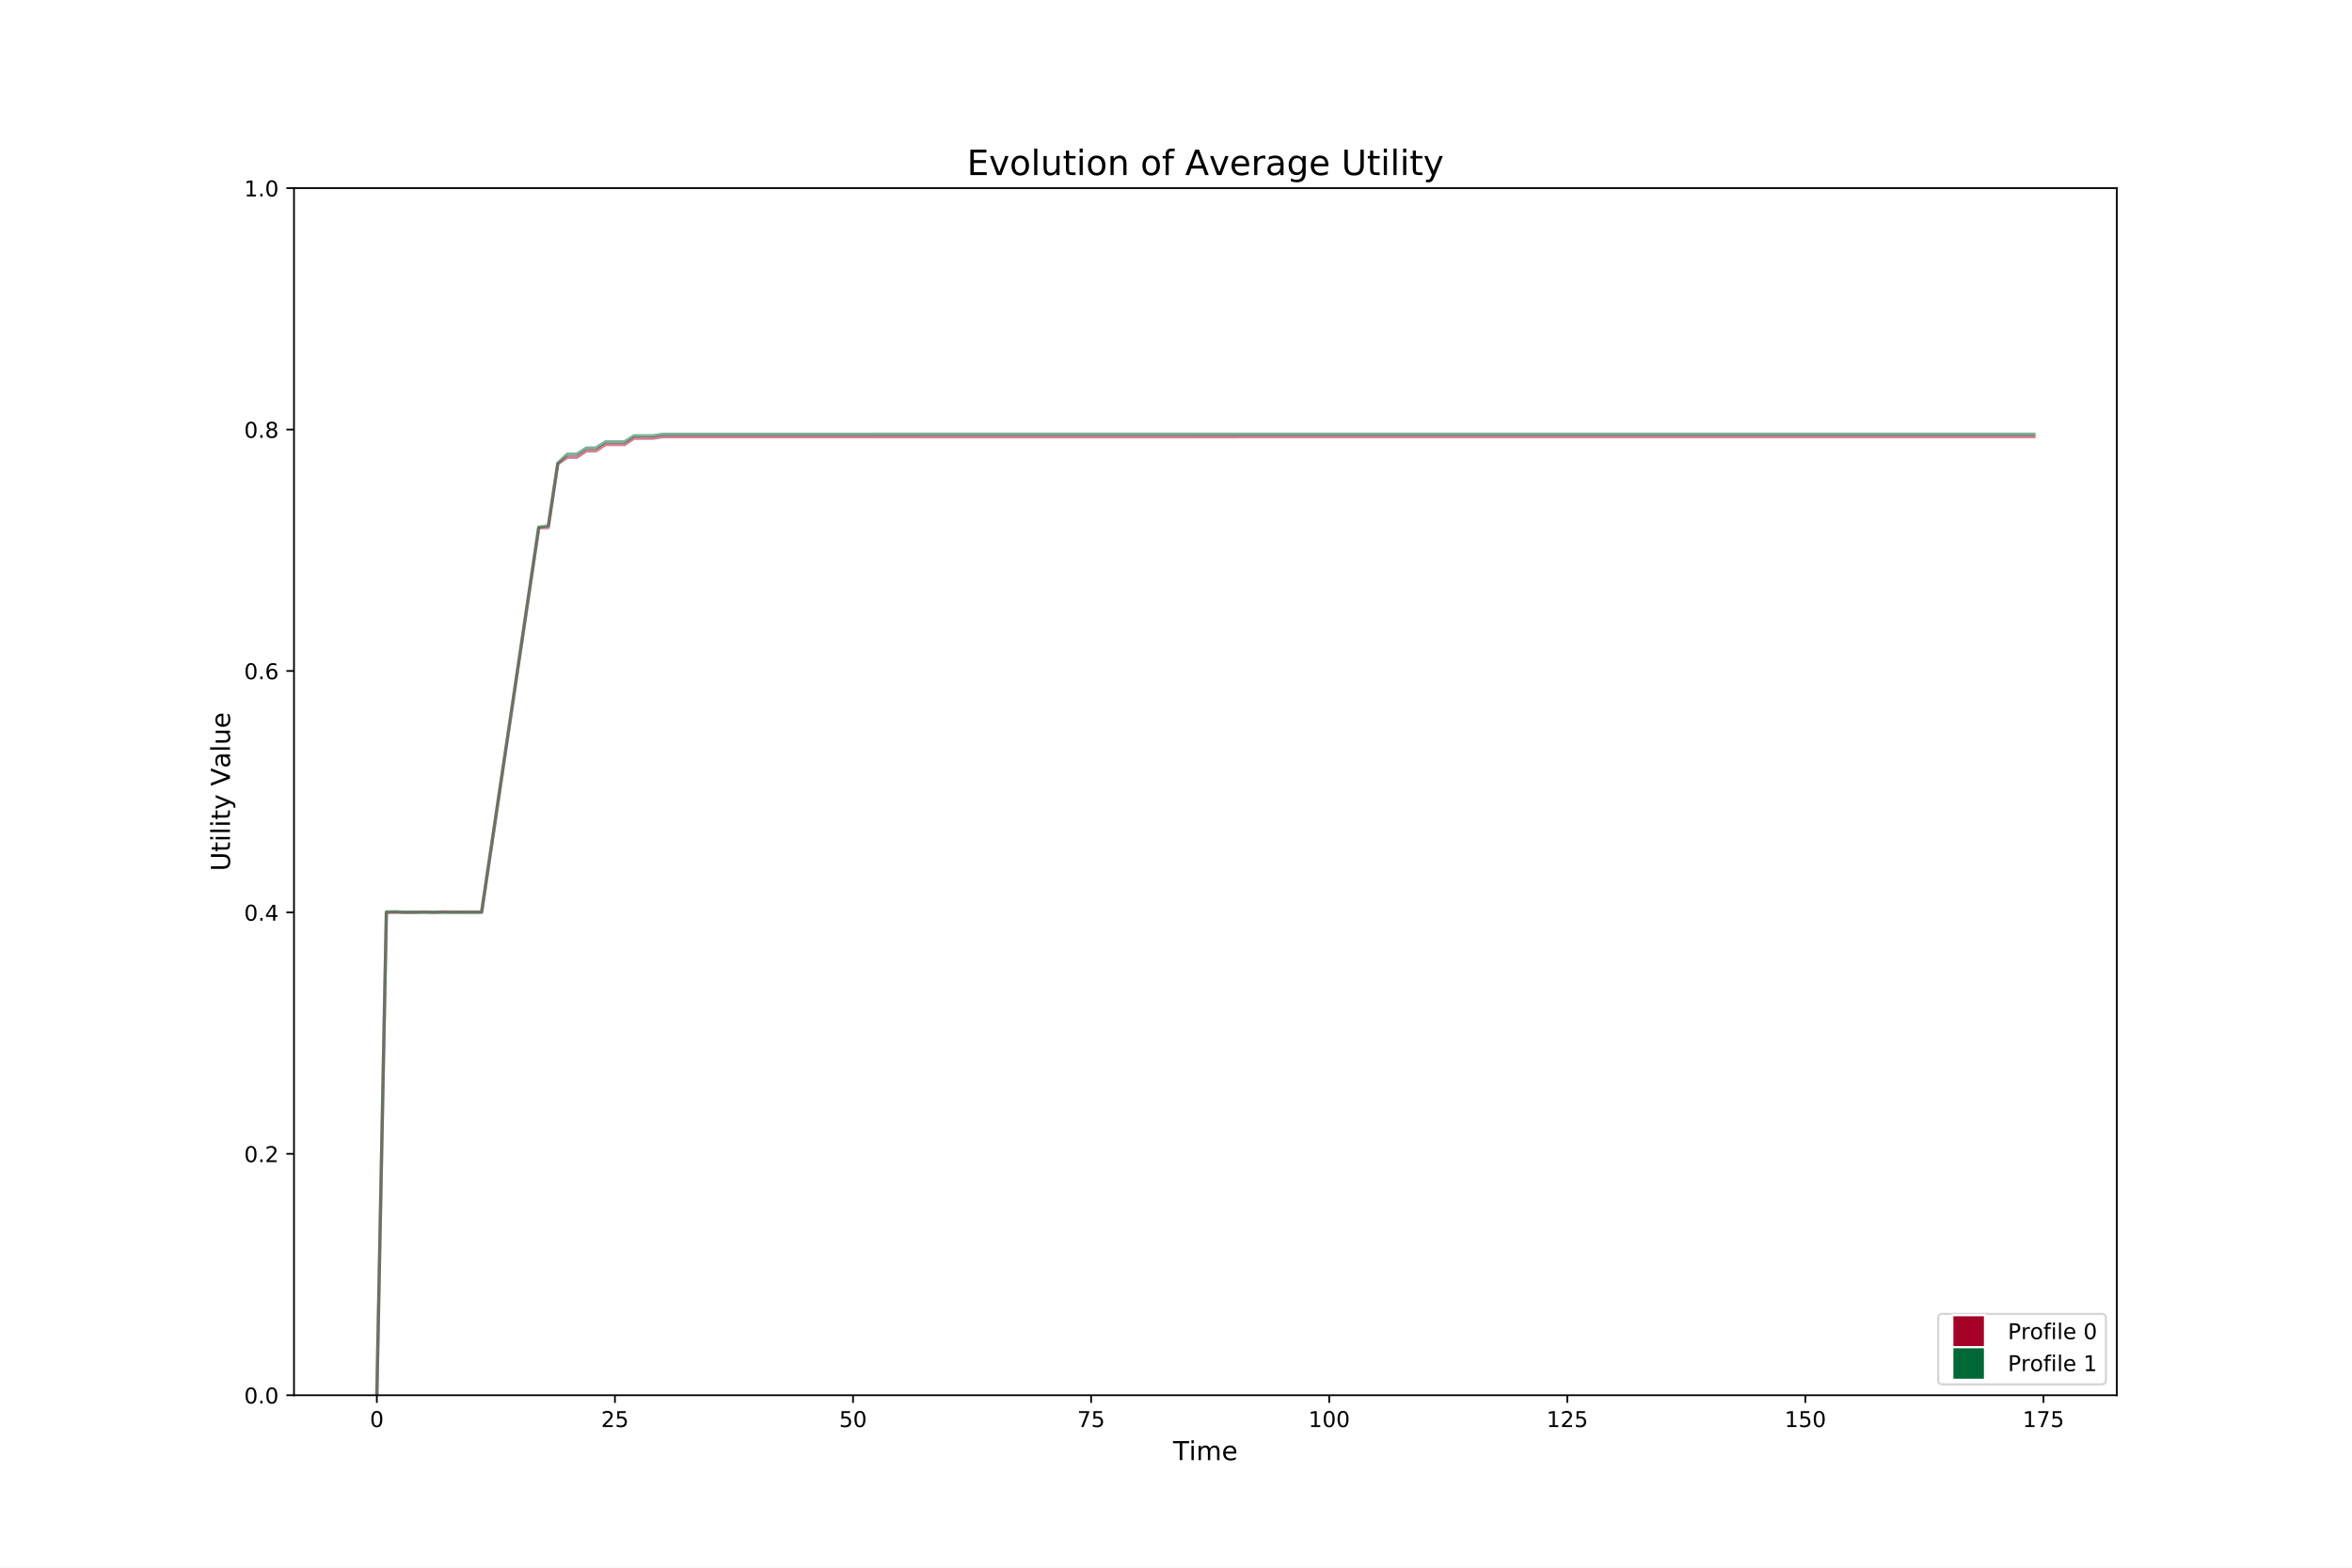
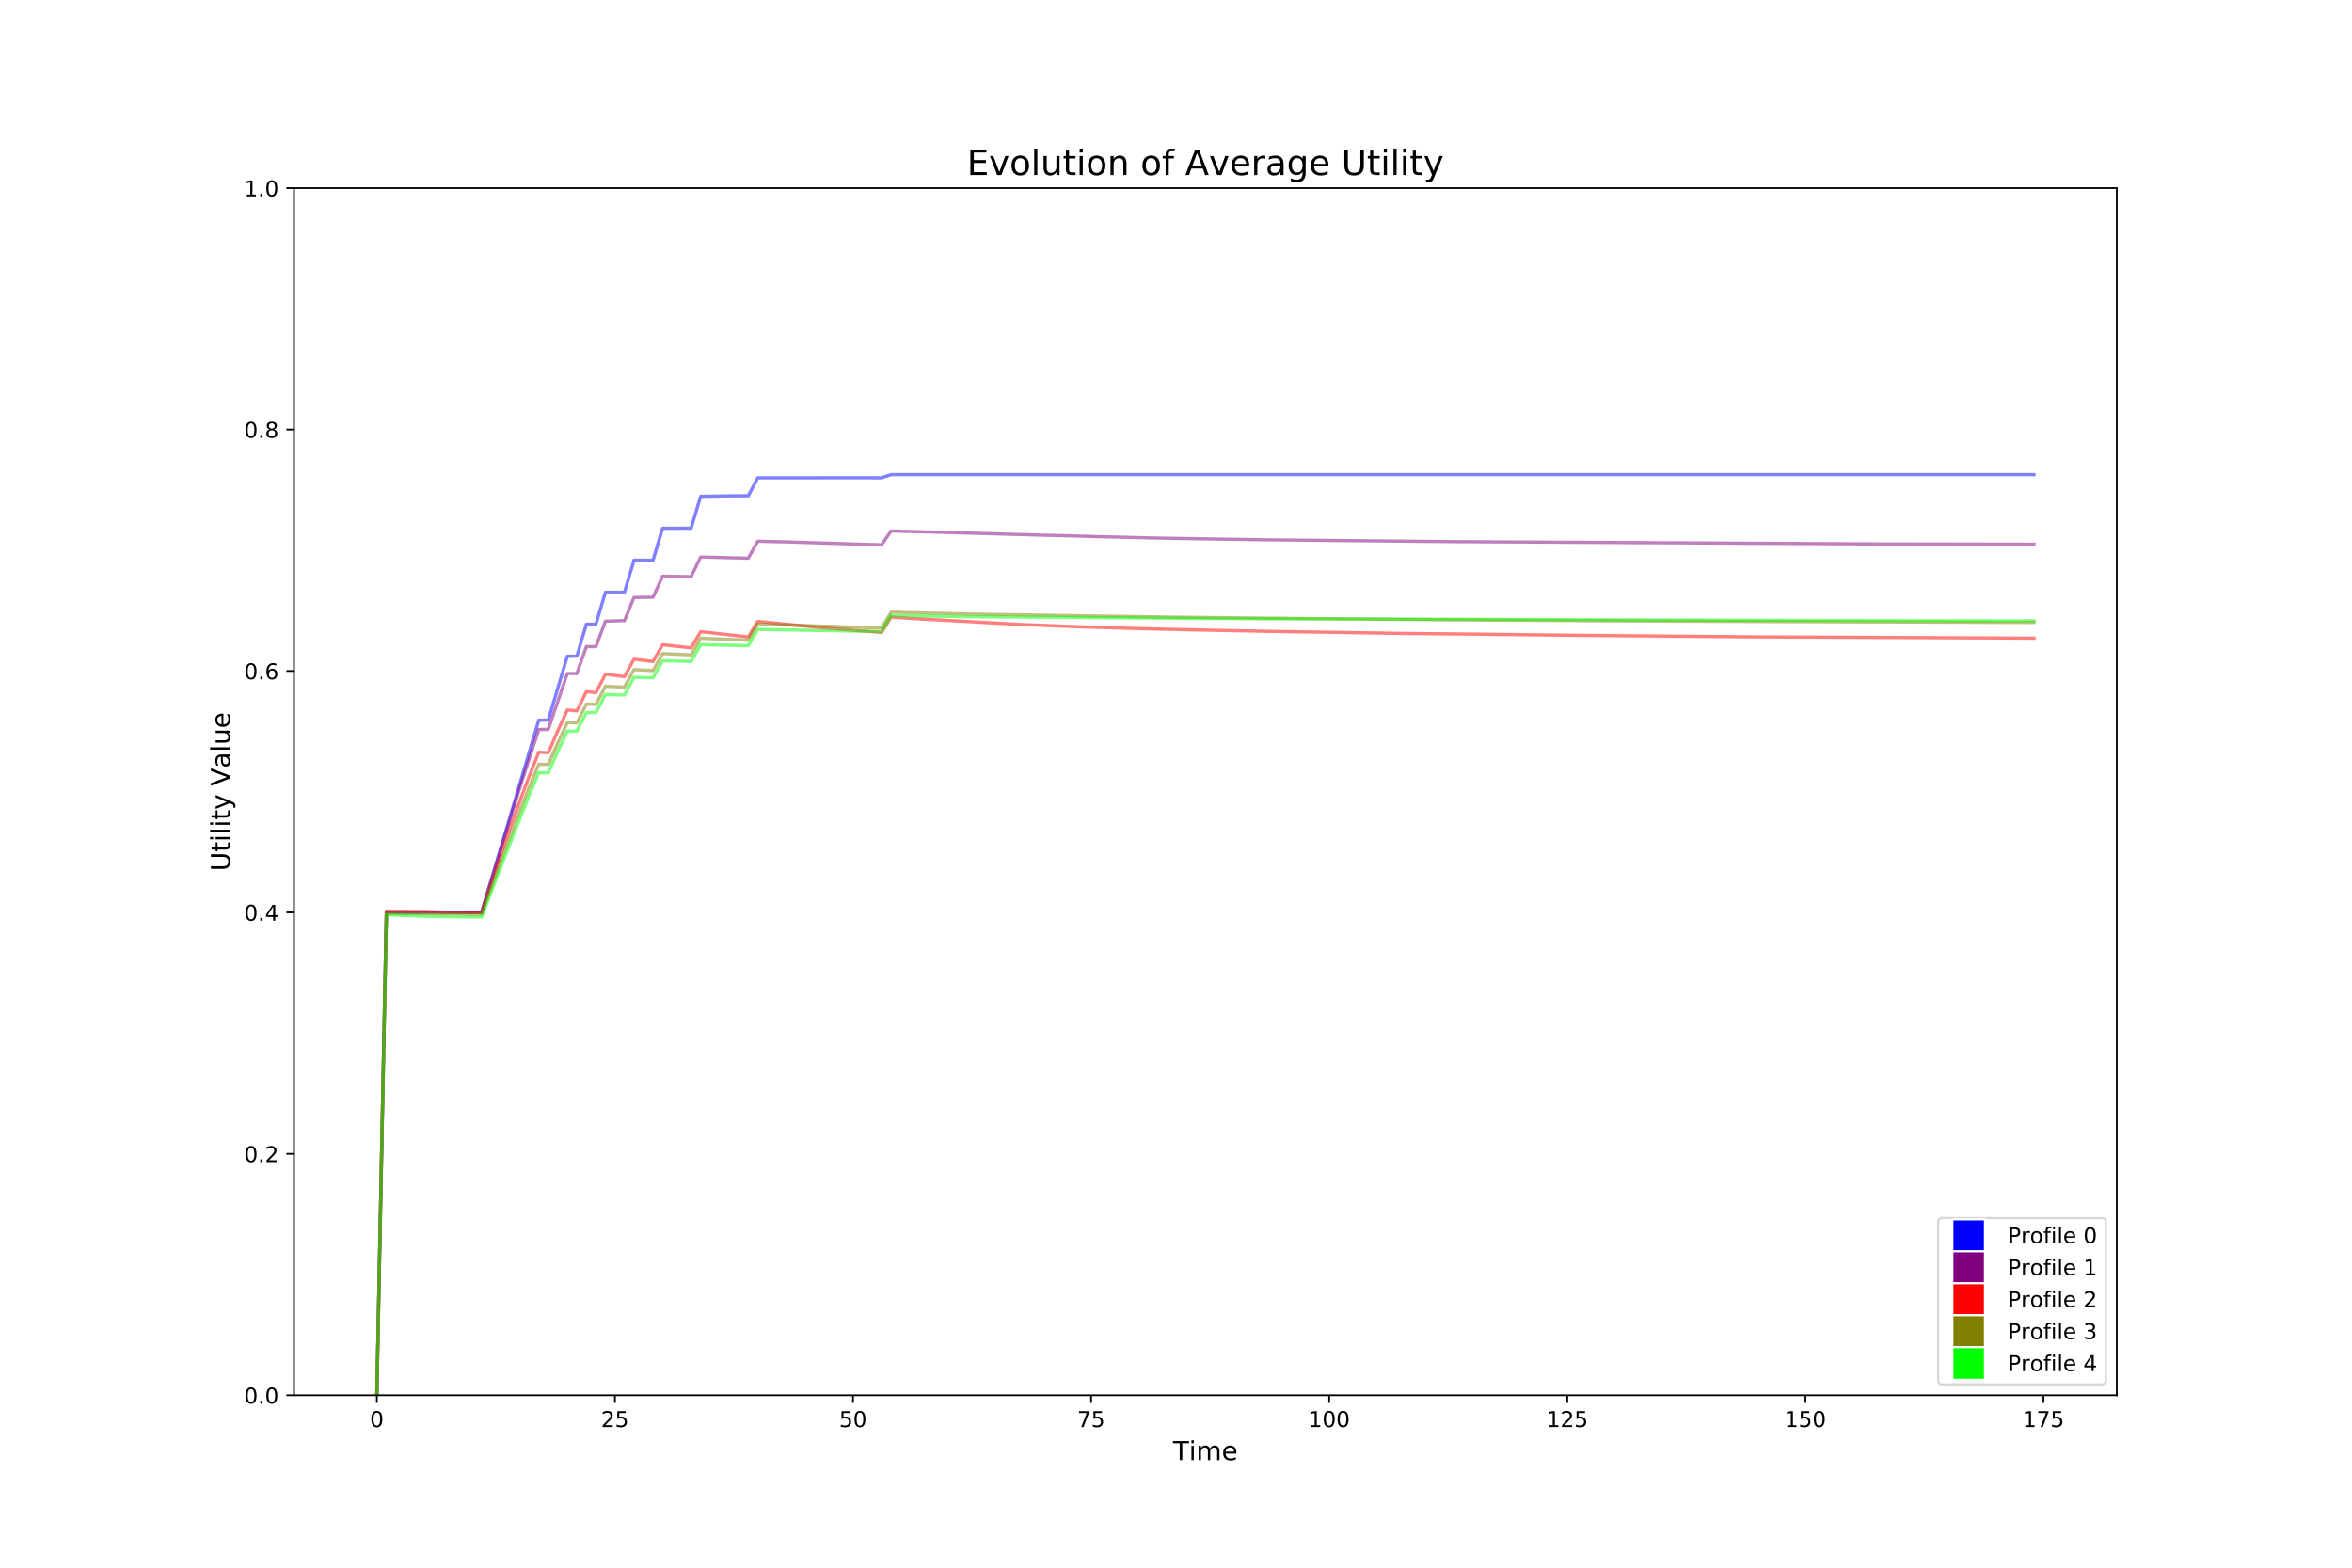
<svg xmlns="http://www.w3.org/2000/svg" xmlns:xlink="http://www.w3.org/1999/xlink" height="720pt" version="1.1" viewBox="0 0 1080 720" width="1080pt">
  <defs>
    <style type="text/css">
*{stroke-linecap:butt;stroke-linejoin:round;}
  </style>
  </defs>
  <g id="figure_1">
    <g id="patch_1">
      <path d="M 0 720  L 1080 720  L 1080 0  L 0 0  z " style="fill:#ffffff;" />
    </g>
    <g id="axes_1">
      <g id="patch_2">
        <path d="M 135 640.8  L 972 640.8  L 972 86.4  L 135 86.4  z " style="fill:#ffffff;" />
      </g>
      <g id="matplotlib.axis_1">
        <g id="xtick_1">
          <g id="line2d_1">
            <defs>
-               <path d="M 0 0  L 0 3.5  " id="m4c0ac6e1da" style="stroke:#000000;stroke-width:0.8;" />
-             </defs>
-             <g>
-               <use style="stroke:#000000;stroke-width:0.8;" x="173.045" xlink:href="#m4c0ac6e1da" y="640.8" />
+               <path d="M 0 0  L 0 3.5  " id="m43653e06f2" style="stroke:#000000;stroke-width:0.8;" />
+             </defs>
+             <g>
+               <use style="stroke:#000000;stroke-width:0.8;" x="173.045" xlink:href="#m43653e06f2" y="640.8" />
            </g>
          </g>
          <g id="text_1">
            <defs>
              <path d="M 31.781 66.406  Q 24.172 66.406 20.328 58.906  Q 16.5 51.422 16.5 36.375  Q 16.5 21.391 20.328 13.891  Q 24.172 6.391 31.781 6.391  Q 39.453 6.391 43.281 13.891  Q 47.125 21.391 47.125 36.375  Q 47.125 51.422 43.281 58.906  Q 39.453 66.406 31.781 66.406  z M 31.781 74.219  Q 44.047 74.219 50.516 64.516  Q 56.984 54.828 56.984 36.375  Q 56.984 17.969 50.516 8.266  Q 44.047 -1.422 31.781 -1.422  Q 19.531 -1.422 13.062 8.266  Q 6.594 17.969 6.594 36.375  Q 6.594 54.828 13.062 64.516  Q 19.531 74.219 31.781 74.219  z " id="DejaVuSans-48" />
            </defs>
            <g transform="translate(169.8642 655.3984)scale(0.1 -0.1)">
              <use xlink:href="#DejaVuSans-48" />
            </g>
          </g>
        </g>
        <g id="xtick_2">
          <g id="line2d_2">
            <g>
-               <use style="stroke:#000000;stroke-width:0.8;" x="282.371" xlink:href="#m4c0ac6e1da" y="640.8" />
+               <use style="stroke:#000000;stroke-width:0.8;" x="282.371" xlink:href="#m43653e06f2" y="640.8" />
            </g>
          </g>
          <g id="text_2">
            <defs>
              <path d="M 19.188 8.297  L 53.609 8.297  L 53.609 0  L 7.328 0  L 7.328 8.297  Q 12.938 14.109 22.625 23.891  Q 32.328 33.688 34.812 36.531  Q 39.547 41.844 41.422 45.531  Q 43.312 49.219 43.312 52.781  Q 43.312 58.594 39.234 62.25  Q 35.156 65.922 28.609 65.922  Q 23.969 65.922 18.812 64.312  Q 13.672 62.703 7.812 59.422  L 7.812 69.391  Q 13.766 71.781 18.938 73  Q 24.125 74.219 28.422 74.219  Q 39.75 74.219 46.484 68.547  Q 53.219 62.891 53.219 53.422  Q 53.219 48.922 51.531 44.891  Q 49.859 40.875 45.406 35.406  Q 44.188 33.984 37.641 27.219  Q 31.109 20.453 19.188 8.297  z " id="DejaVuSans-50" />
              <path d="M 10.797 72.906  L 49.516 72.906  L 49.516 64.594  L 19.828 64.594  L 19.828 46.734  Q 21.969 47.469 24.109 47.828  Q 26.266 48.188 28.422 48.188  Q 40.625 48.188 47.75 41.5  Q 54.891 34.812 54.891 23.391  Q 54.891 11.625 47.562 5.094  Q 40.234 -1.422 26.906 -1.422  Q 22.312 -1.422 17.547 -0.641  Q 12.797 0.141 7.719 1.703  L 7.719 11.625  Q 12.109 9.234 16.797 8.062  Q 21.484 6.891 26.703 6.891  Q 35.156 6.891 40.078 11.328  Q 45.016 15.766 45.016 23.391  Q 45.016 31 40.078 35.438  Q 35.156 39.891 26.703 39.891  Q 22.75 39.891 18.812 39.016  Q 14.891 38.141 10.797 36.281  z " id="DejaVuSans-53" />
            </defs>
            <g transform="translate(276.009 655.3984)scale(0.1 -0.1)">
              <use xlink:href="#DejaVuSans-50" />
              <use x="63.623" xlink:href="#DejaVuSans-53" />
            </g>
          </g>
        </g>
        <g id="xtick_3">
          <g id="line2d_3">
            <g>
-               <use style="stroke:#000000;stroke-width:0.8;" x="391.697" xlink:href="#m4c0ac6e1da" y="640.8" />
+               <use style="stroke:#000000;stroke-width:0.8;" x="391.697" xlink:href="#m43653e06f2" y="640.8" />
            </g>
          </g>
          <g id="text_3">
            <g transform="translate(385.335 655.3984)scale(0.1 -0.1)">
              <use xlink:href="#DejaVuSans-53" />
              <use x="63.623" xlink:href="#DejaVuSans-48" />
            </g>
          </g>
        </g>
        <g id="xtick_4">
          <g id="line2d_4">
            <g>
-               <use style="stroke:#000000;stroke-width:0.8;" x="501.024" xlink:href="#m4c0ac6e1da" y="640.8" />
+               <use style="stroke:#000000;stroke-width:0.8;" x="501.024" xlink:href="#m43653e06f2" y="640.8" />
            </g>
          </g>
          <g id="text_4">
            <defs>
              <path d="M 8.203 72.906  L 55.078 72.906  L 55.078 68.703  L 28.609 0  L 18.312 0  L 43.219 64.594  L 8.203 64.594  z " id="DejaVuSans-55" />
            </defs>
            <g transform="translate(494.661 655.3984)scale(0.1 -0.1)">
              <use xlink:href="#DejaVuSans-55" />
              <use x="63.623" xlink:href="#DejaVuSans-53" />
            </g>
          </g>
        </g>
        <g id="xtick_5">
          <g id="line2d_5">
            <g>
-               <use style="stroke:#000000;stroke-width:0.8;" x="610.35" xlink:href="#m4c0ac6e1da" y="640.8" />
+               <use style="stroke:#000000;stroke-width:0.8;" x="610.35" xlink:href="#m43653e06f2" y="640.8" />
            </g>
          </g>
          <g id="text_5">
            <defs>
              <path d="M 12.406 8.297  L 28.516 8.297  L 28.516 63.922  L 10.984 60.406  L 10.984 69.391  L 28.422 72.906  L 38.281 72.906  L 38.281 8.297  L 54.391 8.297  L 54.391 0  L 12.406 0  z " id="DejaVuSans-49" />
            </defs>
            <g transform="translate(600.8058 655.3984)scale(0.1 -0.1)">
              <use xlink:href="#DejaVuSans-49" />
              <use x="63.623" xlink:href="#DejaVuSans-48" />
              <use x="127.246" xlink:href="#DejaVuSans-48" />
            </g>
          </g>
        </g>
        <g id="xtick_6">
          <g id="line2d_6">
            <g>
-               <use style="stroke:#000000;stroke-width:0.8;" x="719.676" xlink:href="#m4c0ac6e1da" y="640.8" />
+               <use style="stroke:#000000;stroke-width:0.8;" x="719.676" xlink:href="#m43653e06f2" y="640.8" />
            </g>
          </g>
          <g id="text_6">
            <g transform="translate(710.1318 655.3984)scale(0.1 -0.1)">
              <use xlink:href="#DejaVuSans-49" />
              <use x="63.623" xlink:href="#DejaVuSans-50" />
              <use x="127.246" xlink:href="#DejaVuSans-53" />
            </g>
          </g>
        </g>
        <g id="xtick_7">
          <g id="line2d_7">
            <g>
-               <use style="stroke:#000000;stroke-width:0.8;" x="829.002" xlink:href="#m4c0ac6e1da" y="640.8" />
+               <use style="stroke:#000000;stroke-width:0.8;" x="829.002" xlink:href="#m43653e06f2" y="640.8" />
            </g>
          </g>
          <g id="text_7">
            <g transform="translate(819.4578 655.3984)scale(0.1 -0.1)">
              <use xlink:href="#DejaVuSans-49" />
              <use x="63.623" xlink:href="#DejaVuSans-53" />
              <use x="127.246" xlink:href="#DejaVuSans-48" />
            </g>
          </g>
        </g>
        <g id="xtick_8">
          <g id="line2d_8">
            <g>
-               <use style="stroke:#000000;stroke-width:0.8;" x="938.328" xlink:href="#m4c0ac6e1da" y="640.8" />
+               <use style="stroke:#000000;stroke-width:0.8;" x="938.328" xlink:href="#m43653e06f2" y="640.8" />
            </g>
          </g>
          <g id="text_8">
            <g transform="translate(928.7838 655.3984)scale(0.1 -0.1)">
              <use xlink:href="#DejaVuSans-49" />
              <use x="63.623" xlink:href="#DejaVuSans-55" />
              <use x="127.246" xlink:href="#DejaVuSans-53" />
            </g>
          </g>
        </g>
        <g id="text_9">
          <defs>
            <path d="M -0.297 72.906  L 61.375 72.906  L 61.375 64.594  L 35.5 64.594  L 35.5 0  L 25.594 0  L 25.594 64.594  L -0.297 64.594  z " id="DejaVuSans-84" />
            <path d="M 9.422 54.688  L 18.406 54.688  L 18.406 0  L 9.422 0  z M 9.422 75.984  L 18.406 75.984  L 18.406 64.594  L 9.422 64.594  z " id="DejaVuSans-105" />
            <path d="M 52 44.188  Q 55.375 50.25 60.062 53.125  Q 64.75 56 71.094 56  Q 79.641 56 84.281 50.016  Q 88.922 44.047 88.922 33.016  L 88.922 0  L 79.891 0  L 79.891 32.719  Q 79.891 40.578 77.094 44.375  Q 74.312 48.188 68.609 48.188  Q 61.625 48.188 57.562 43.547  Q 53.516 38.922 53.516 30.906  L 53.516 0  L 44.484 0  L 44.484 32.719  Q 44.484 40.625 41.703 44.406  Q 38.922 48.188 33.109 48.188  Q 26.219 48.188 22.156 43.531  Q 18.109 38.875 18.109 30.906  L 18.109 0  L 9.078 0  L 9.078 54.688  L 18.109 54.688  L 18.109 46.188  Q 21.188 51.219 25.484 53.609  Q 29.781 56 35.688 56  Q 41.656 56 45.828 52.969  Q 50 49.953 52 44.188  z " id="DejaVuSans-109" />
            <path d="M 56.203 29.594  L 56.203 25.203  L 14.891 25.203  Q 15.484 15.922 20.484 11.062  Q 25.484 6.203 34.422 6.203  Q 39.594 6.203 44.453 7.469  Q 49.312 8.734 54.109 11.281  L 54.109 2.781  Q 49.266 0.734 44.188 -0.344  Q 39.109 -1.422 33.891 -1.422  Q 20.797 -1.422 13.156 6.188  Q 5.516 13.812 5.516 26.812  Q 5.516 40.234 12.766 48.109  Q 20.016 56 32.328 56  Q 43.359 56 49.781 48.891  Q 56.203 41.797 56.203 29.594  z M 47.219 32.234  Q 47.125 39.594 43.094 43.984  Q 39.062 48.391 32.422 48.391  Q 24.906 48.391 20.391 44.141  Q 15.875 39.891 15.188 32.172  z " id="DejaVuSans-101" />
          </defs>
          <g transform="translate(538.635 670.5963)scale(0.12 -0.12)">
            <use xlink:href="#DejaVuSans-84" />
            <use x="61.037" xlink:href="#DejaVuSans-105" />
            <use x="88.82" xlink:href="#DejaVuSans-109" />
            <use x="186.232" xlink:href="#DejaVuSans-101" />
          </g>
        </g>
      </g>
      <g id="matplotlib.axis_2">
        <g id="ytick_1">
          <g id="line2d_9">
            <defs>
-               <path d="M 0 0  L -3.5 0  " id="mdb8b127ba6" style="stroke:#000000;stroke-width:0.8;" />
-             </defs>
-             <g>
-               <use style="stroke:#000000;stroke-width:0.8;" x="135" xlink:href="#mdb8b127ba6" y="640.8" />
+               <path d="M 0 0  L -3.5 0  " id="m499bb41e48" style="stroke:#000000;stroke-width:0.8;" />
+             </defs>
+             <g>
+               <use style="stroke:#000000;stroke-width:0.8;" x="135" xlink:href="#m499bb41e48" y="640.8" />
            </g>
          </g>
          <g id="text_10">
            <defs>
              <path d="M 10.688 12.406  L 21 12.406  L 21 0  L 10.688 0  z " id="DejaVuSans-46" />
            </defs>
            <g transform="translate(112.0969 644.5992)scale(0.1 -0.1)">
              <use xlink:href="#DejaVuSans-48" />
              <use x="63.623" xlink:href="#DejaVuSans-46" />
              <use x="95.41" xlink:href="#DejaVuSans-48" />
            </g>
          </g>
        </g>
        <g id="ytick_2">
          <g id="line2d_10">
            <g>
-               <use style="stroke:#000000;stroke-width:0.8;" x="135" xlink:href="#mdb8b127ba6" y="529.92" />
+               <use style="stroke:#000000;stroke-width:0.8;" x="135" xlink:href="#m499bb41e48" y="529.92" />
            </g>
          </g>
          <g id="text_11">
            <g transform="translate(112.0969 533.7192)scale(0.1 -0.1)">
              <use xlink:href="#DejaVuSans-48" />
              <use x="63.623" xlink:href="#DejaVuSans-46" />
              <use x="95.41" xlink:href="#DejaVuSans-50" />
            </g>
          </g>
        </g>
        <g id="ytick_3">
          <g id="line2d_11">
            <g>
-               <use style="stroke:#000000;stroke-width:0.8;" x="135" xlink:href="#mdb8b127ba6" y="419.04" />
+               <use style="stroke:#000000;stroke-width:0.8;" x="135" xlink:href="#m499bb41e48" y="419.04" />
            </g>
          </g>
          <g id="text_12">
            <defs>
              <path d="M 37.797 64.312  L 12.891 25.391  L 37.797 25.391  z M 35.203 72.906  L 47.609 72.906  L 47.609 25.391  L 58.016 25.391  L 58.016 17.188  L 47.609 17.188  L 47.609 0  L 37.797 0  L 37.797 17.188  L 4.891 17.188  L 4.891 26.703  z " id="DejaVuSans-52" />
            </defs>
            <g transform="translate(112.0969 422.8392)scale(0.1 -0.1)">
              <use xlink:href="#DejaVuSans-48" />
              <use x="63.623" xlink:href="#DejaVuSans-46" />
              <use x="95.41" xlink:href="#DejaVuSans-52" />
            </g>
          </g>
        </g>
        <g id="ytick_4">
          <g id="line2d_12">
            <g>
-               <use style="stroke:#000000;stroke-width:0.8;" x="135" xlink:href="#mdb8b127ba6" y="308.16" />
+               <use style="stroke:#000000;stroke-width:0.8;" x="135" xlink:href="#m499bb41e48" y="308.16" />
            </g>
          </g>
          <g id="text_13">
            <defs>
              <path d="M 33.016 40.375  Q 26.375 40.375 22.484 35.828  Q 18.609 31.297 18.609 23.391  Q 18.609 15.531 22.484 10.953  Q 26.375 6.391 33.016 6.391  Q 39.656 6.391 43.531 10.953  Q 47.406 15.531 47.406 23.391  Q 47.406 31.297 43.531 35.828  Q 39.656 40.375 33.016 40.375  z M 52.594 71.297  L 52.594 62.312  Q 48.875 64.062 45.094 64.984  Q 41.312 65.922 37.594 65.922  Q 27.828 65.922 22.672 59.328  Q 17.531 52.734 16.797 39.406  Q 19.672 43.656 24.016 45.922  Q 28.375 48.188 33.594 48.188  Q 44.578 48.188 50.953 41.516  Q 57.328 34.859 57.328 23.391  Q 57.328 12.156 50.688 5.359  Q 44.047 -1.422 33.016 -1.422  Q 20.359 -1.422 13.672 8.266  Q 6.984 17.969 6.984 36.375  Q 6.984 53.656 15.188 63.938  Q 23.391 74.219 37.203 74.219  Q 40.922 74.219 44.703 73.484  Q 48.484 72.75 52.594 71.297  z " id="DejaVuSans-54" />
            </defs>
            <g transform="translate(112.0969 311.9592)scale(0.1 -0.1)">
              <use xlink:href="#DejaVuSans-48" />
              <use x="63.623" xlink:href="#DejaVuSans-46" />
              <use x="95.41" xlink:href="#DejaVuSans-54" />
            </g>
          </g>
        </g>
        <g id="ytick_5">
          <g id="line2d_13">
            <g>
-               <use style="stroke:#000000;stroke-width:0.8;" x="135" xlink:href="#mdb8b127ba6" y="197.28" />
+               <use style="stroke:#000000;stroke-width:0.8;" x="135" xlink:href="#m499bb41e48" y="197.28" />
            </g>
          </g>
          <g id="text_14">
            <defs>
              <path d="M 31.781 34.625  Q 24.75 34.625 20.719 30.859  Q 16.703 27.094 16.703 20.516  Q 16.703 13.922 20.719 10.156  Q 24.75 6.391 31.781 6.391  Q 38.812 6.391 42.859 10.172  Q 46.922 13.969 46.922 20.516  Q 46.922 27.094 42.891 30.859  Q 38.875 34.625 31.781 34.625  z M 21.922 38.812  Q 15.578 40.375 12.031 44.719  Q 8.5 49.078 8.5 55.328  Q 8.5 64.062 14.719 69.141  Q 20.953 74.219 31.781 74.219  Q 42.672 74.219 48.875 69.141  Q 55.078 64.062 55.078 55.328  Q 55.078 49.078 51.531 44.719  Q 48 40.375 41.703 38.812  Q 48.828 37.156 52.797 32.312  Q 56.781 27.484 56.781 20.516  Q 56.781 9.906 50.312 4.234  Q 43.844 -1.422 31.781 -1.422  Q 19.734 -1.422 13.25 4.234  Q 6.781 9.906 6.781 20.516  Q 6.781 27.484 10.781 32.312  Q 14.797 37.156 21.922 38.812  z M 18.312 54.391  Q 18.312 48.734 21.844 45.562  Q 25.391 42.391 31.781 42.391  Q 38.141 42.391 41.719 45.562  Q 45.312 48.734 45.312 54.391  Q 45.312 60.062 41.719 63.234  Q 38.141 66.406 31.781 66.406  Q 25.391 66.406 21.844 63.234  Q 18.312 60.062 18.312 54.391  z " id="DejaVuSans-56" />
            </defs>
            <g transform="translate(112.0969 201.0792)scale(0.1 -0.1)">
              <use xlink:href="#DejaVuSans-48" />
              <use x="63.623" xlink:href="#DejaVuSans-46" />
              <use x="95.41" xlink:href="#DejaVuSans-56" />
            </g>
          </g>
        </g>
        <g id="ytick_6">
          <g id="line2d_14">
            <g>
-               <use style="stroke:#000000;stroke-width:0.8;" x="135" xlink:href="#mdb8b127ba6" y="86.4" />
+               <use style="stroke:#000000;stroke-width:0.8;" x="135" xlink:href="#m499bb41e48" y="86.4" />
            </g>
          </g>
          <g id="text_15">
            <g transform="translate(112.0969 90.19922)scale(0.1 -0.1)">
              <use xlink:href="#DejaVuSans-49" />
              <use x="63.623" xlink:href="#DejaVuSans-46" />
              <use x="95.41" xlink:href="#DejaVuSans-48" />
            </g>
          </g>
        </g>
        <g id="text_16">
          <defs>
            <path d="M 8.688 72.906  L 18.609 72.906  L 18.609 28.609  Q 18.609 16.891 22.844 11.734  Q 27.094 6.594 36.625 6.594  Q 46.094 6.594 50.344 11.734  Q 54.594 16.891 54.594 28.609  L 54.594 72.906  L 64.5 72.906  L 64.5 27.391  Q 64.5 13.141 57.438 5.859  Q 50.391 -1.422 36.625 -1.422  Q 22.797 -1.422 15.734 5.859  Q 8.688 13.141 8.688 27.391  z " id="DejaVuSans-85" />
            <path d="M 18.312 70.219  L 18.312 54.688  L 36.812 54.688  L 36.812 47.703  L 18.312 47.703  L 18.312 18.016  Q 18.312 11.328 20.141 9.422  Q 21.969 7.516 27.594 7.516  L 36.812 7.516  L 36.812 0  L 27.594 0  Q 17.188 0 13.234 3.875  Q 9.281 7.766 9.281 18.016  L 9.281 47.703  L 2.688 47.703  L 2.688 54.688  L 9.281 54.688  L 9.281 70.219  z " id="DejaVuSans-116" />
            <path d="M 9.422 75.984  L 18.406 75.984  L 18.406 0  L 9.422 0  z " id="DejaVuSans-108" />
            <path d="M 32.172 -5.078  Q 28.375 -14.844 24.75 -17.812  Q 21.141 -20.797 15.094 -20.797  L 7.906 -20.797  L 7.906 -13.281  L 13.188 -13.281  Q 16.891 -13.281 18.938 -11.516  Q 21 -9.766 23.484 -3.219  L 25.094 0.875  L 2.984 54.688  L 12.5 54.688  L 29.594 11.922  L 46.688 54.688  L 56.203 54.688  z " id="DejaVuSans-121" />
            <path id="DejaVuSans-32" />
            <path d="M 28.609 0  L 0.781 72.906  L 11.078 72.906  L 34.188 11.531  L 57.328 72.906  L 67.578 72.906  L 39.797 0  z " id="DejaVuSans-86" />
            <path d="M 34.281 27.484  Q 23.391 27.484 19.188 25  Q 14.984 22.516 14.984 16.5  Q 14.984 11.719 18.141 8.906  Q 21.297 6.109 26.703 6.109  Q 34.188 6.109 38.703 11.406  Q 43.219 16.703 43.219 25.484  L 43.219 27.484  z M 52.203 31.203  L 52.203 0  L 43.219 0  L 43.219 8.297  Q 40.141 3.328 35.547 0.953  Q 30.953 -1.422 24.312 -1.422  Q 15.922 -1.422 10.953 3.297  Q 6 8.016 6 15.922  Q 6 25.141 12.172 29.828  Q 18.359 34.516 30.609 34.516  L 43.219 34.516  L 43.219 35.406  Q 43.219 41.609 39.141 45  Q 35.062 48.391 27.688 48.391  Q 23 48.391 18.547 47.266  Q 14.109 46.141 10.016 43.891  L 10.016 52.203  Q 14.938 54.109 19.578 55.047  Q 24.219 56 28.609 56  Q 40.484 56 46.344 49.844  Q 52.203 43.703 52.203 31.203  z " id="DejaVuSans-97" />
            <path d="M 8.5 21.578  L 8.5 54.688  L 17.484 54.688  L 17.484 21.922  Q 17.484 14.156 20.5 10.266  Q 23.531 6.391 29.594 6.391  Q 36.859 6.391 41.078 11.031  Q 45.312 15.672 45.312 23.688  L 45.312 54.688  L 54.297 54.688  L 54.297 0  L 45.312 0  L 45.312 8.406  Q 42.047 3.422 37.719 1  Q 33.406 -1.422 27.688 -1.422  Q 18.266 -1.422 13.375 4.438  Q 8.5 10.297 8.5 21.578  z M 31.109 56  z " id="DejaVuSans-117" />
          </defs>
          <g transform="translate(105.6012 400.0903)rotate(-90)scale(0.12 -0.12)">
            <use xlink:href="#DejaVuSans-85" />
            <use x="73.193" xlink:href="#DejaVuSans-116" />
            <use x="112.402" xlink:href="#DejaVuSans-105" />
            <use x="140.186" xlink:href="#DejaVuSans-108" />
            <use x="167.969" xlink:href="#DejaVuSans-105" />
            <use x="195.752" xlink:href="#DejaVuSans-116" />
            <use x="234.961" xlink:href="#DejaVuSans-121" />
            <use x="294.141" xlink:href="#DejaVuSans-32" />
            <use x="325.928" xlink:href="#DejaVuSans-86" />
            <use x="394.227" xlink:href="#DejaVuSans-97" />
            <use x="455.506" xlink:href="#DejaVuSans-108" />
            <use x="483.289" xlink:href="#DejaVuSans-117" />
            <use x="546.668" xlink:href="#DejaVuSans-101" />
          </g>
        </g>
      </g>
      <g id="line2d_15">
-         <path clip-path="url(#pf58abe9982)" d="M 173.045 640.8  L 177.418 419.037  L 190.538 418.988  L 194.911 418.838  L 199.284 419.048  L 203.657 418.795  L 208.03 418.895  L 221.149 418.864  L 247.387 242.39  L 251.76 242.302  L 256.133 213.033  L 260.506 209.995  L 264.879 209.996  L 269.252 207.075  L 273.625 207.081  L 277.998 204.175  L 286.745 204.178  L 291.118 201.273  L 299.864 201.268  L 304.237 200.561  L 933.955 200.53  L 933.955 200.53  " style="fill:none;stroke:#a50026;stroke-linecap:square;stroke-opacity:0.5;stroke-width:1.5;" />
+         <path clip-path="url(#pb7e0a6f904)" d="M 173.045 640.8  L 177.418 418.968  L 181.792 418.845  L 190.538 419.007  L 199.284 418.952  L 212.403 418.977  L 216.776 419.086  L 221.149 419.004  L 247.387 330.746  L 251.76 330.711  L 260.506 301.39  L 264.879 301.364  L 269.252 286.694  L 273.625 286.705  L 277.998 272.011  L 286.745 272.017  L 291.118 257.304  L 299.864 257.316  L 304.237 242.615  L 317.356 242.584  L 321.729 227.951  L 334.848 227.735  L 343.594 227.695  L 347.967 219.461  L 382.951 219.436  L 404.817 219.442  L 409.19 217.976  L 527.262 217.974  L 933.955 217.984  L 933.955 217.984  " style="fill:none;stroke:#0000ff;stroke-linecap:square;stroke-opacity:0.5;stroke-width:1.5;" />
      </g>
      <g id="line2d_16">
-         <path clip-path="url(#pf58abe9982)" d="M 173.045 640.8  L 177.418 418.802  L 181.792 418.709  L 186.165 418.983  L 221.149 419.014  L 247.387 242.09  L 251.76 241.484  L 256.133 212.689  L 260.506 208.564  L 264.879 208.562  L 269.252 205.751  L 273.625 205.742  L 277.998 202.929  L 286.745 202.933  L 291.118 200.134  L 299.864 200.135  L 304.237 199.43  L 933.955 199.402  L 933.955 199.402  " style="fill:none;stroke:#006837;stroke-linecap:square;stroke-opacity:0.5;stroke-width:1.5;" />
+         <path clip-path="url(#pb7e0a6f904)" d="M 173.045 640.8  L 177.418 418.816  L 181.792 418.997  L 199.284 418.832  L 208.03 418.985  L 221.149 418.986  L 229.895 390.064  L 238.641 361.939  L 247.387 335.061  L 251.76 334.95  L 260.506 309.343  L 264.879 309.353  L 269.252 296.985  L 273.625 296.996  L 277.998 285.279  L 286.745 285.024  L 291.118 274.402  L 299.864 274.302  L 304.237 264.626  L 317.356 264.845  L 321.729 255.813  L 330.475 256.038  L 339.221 256.253  L 343.594 256.388  L 347.967 248.567  L 361.086 248.869  L 396.071 249.978  L 404.817 250.207  L 409.19 243.872  L 431.055 244.431  L 474.785 245.681  L 492.277 246.123  L 505.397 246.489  L 531.635 247.122  L 579.738 247.894  L 667.199 248.747  L 863.986 249.825  L 933.955 249.949  L 933.955 249.949  " style="fill:none;stroke:#800080;stroke-linecap:square;stroke-opacity:0.5;stroke-width:1.5;" />
+       </g>
+       <g id="line2d_17">
+         <path clip-path="url(#pb7e0a6f904)" d="M 173.045 640.8  L 177.418 418.394  L 181.792 418.538  L 186.165 418.471  L 190.538 418.614  L 194.911 418.564  L 199.284 418.859  L 203.657 418.951  L 208.03 418.915  L 216.776 419.098  L 221.149 419.109  L 229.895 392.819  L 234.268 380.077  L 238.641 368.075  L 243.014 356.482  L 247.387 345.489  L 251.76 345.713  L 256.133 335.605  L 260.506 326.065  L 264.879 326.484  L 269.252 317.654  L 273.625 318.105  L 277.998 309.661  L 286.745 310.746  L 291.118 302.751  L 299.864 303.798  L 304.237 296.127  L 317.356 297.546  L 321.729 290.102  L 343.594 292.524  L 347.967 285.367  L 369.832 287.554  L 382.951 288.738  L 404.817 290.48  L 409.19 283.375  L 417.936 283.99  L 470.412 286.889  L 496.65 287.904  L 522.889 288.688  L 549.127 289.308  L 584.111 289.987  L 645.334 290.93  L 680.318 291.273  L 724.049 291.788  L 807.136 292.508  L 933.955 293.089  L 933.955 293.089  " style="fill:none;stroke:#ff0000;stroke-linecap:square;stroke-opacity:0.5;stroke-width:1.5;" />
+       </g>
+       <g id="line2d_18">
+         <path clip-path="url(#pb7e0a6f904)" d="M 173.045 640.8  L 177.418 419.542  L 203.657 419.71  L 212.403 419.703  L 216.776 419.874  L 221.149 419.905  L 229.895 395.717  L 238.641 372.535  L 243.014 361.56  L 247.387 350.992  L 251.76 351.114  L 256.133 341.196  L 260.506 331.853  L 264.879 332.025  L 269.252 323.365  L 273.625 323.543  L 277.998 315.187  L 286.745 315.583  L 291.118 307.547  L 299.864 307.979  L 304.237 300.186  L 317.356 300.753  L 321.729 293.13  L 343.594 294.017  L 347.967 286.598  L 404.817 288.42  L 409.19 281.15  L 444.174 281.991  L 531.635 283.344  L 584.111 283.93  L 654.08 284.565  L 732.795 285.078  L 811.509 285.443  L 920.835 285.833  L 933.955 285.869  L 933.955 285.869  " style="fill:none;stroke:#808000;stroke-linecap:square;stroke-opacity:0.5;stroke-width:1.5;" />
+       </g>
+       <g id="line2d_19">
+         <path clip-path="url(#pb7e0a6f904)" d="M 173.045 640.8  L 177.418 420.141  L 186.165 420.493  L 194.911 420.796  L 216.776 421.122  L 221.149 421.151  L 229.895 398.336  L 238.641 376.113  L 243.014 365.282  L 247.387 354.893  L 251.76 354.934  L 256.133 345.096  L 260.506 335.803  L 264.879 335.86  L 269.252 327.224  L 273.625 327.322  L 277.998 318.985  L 286.745 319.196  L 291.118 311.116  L 299.864 311.304  L 304.237 303.451  L 317.356 303.785  L 321.729 296.064  L 343.594 296.556  L 347.967 289.059  L 400.444 289.99  L 404.817 290.054  L 409.19 282.736  L 448.547 283.253  L 553.5 284.05  L 842.121 284.972  L 894.597 285.053  L 933.955 285.104  L 933.955 285.104  " style="fill:none;stroke:#00ff00;stroke-linecap:square;stroke-opacity:0.5;stroke-width:1.5;" />
      </g>
      <g id="patch_3">
        <path d="M 135 640.8  L 135 86.4  " style="fill:none;stroke:#000000;stroke-linecap:square;stroke-linejoin:miter;stroke-width:0.8;" />
      </g>
      <g id="patch_4">
        <path d="M 972 640.8  L 972 86.4  " style="fill:none;stroke:#000000;stroke-linecap:square;stroke-linejoin:miter;stroke-width:0.8;" />
      </g>
      <g id="patch_5">
        <path d="M 135 640.8  L 972 640.8  " style="fill:none;stroke:#000000;stroke-linecap:square;stroke-linejoin:miter;stroke-width:0.8;" />
      </g>
      <g id="patch_6">
        <path d="M 135 86.4  L 972 86.4  " style="fill:none;stroke:#000000;stroke-linecap:square;stroke-linejoin:miter;stroke-width:0.8;" />
      </g>
      <g id="text_17">
        <defs>
          <path d="M 9.812 72.906  L 55.906 72.906  L 55.906 64.594  L 19.672 64.594  L 19.672 43.016  L 54.391 43.016  L 54.391 34.719  L 19.672 34.719  L 19.672 8.297  L 56.781 8.297  L 56.781 0  L 9.812 0  z " id="DejaVuSans-69" />
          <path d="M 2.984 54.688  L 12.5 54.688  L 29.594 8.797  L 46.688 54.688  L 56.203 54.688  L 35.688 0  L 23.484 0  z " id="DejaVuSans-118" />
          <path d="M 30.609 48.391  Q 23.391 48.391 19.188 42.75  Q 14.984 37.109 14.984 27.297  Q 14.984 17.484 19.156 11.844  Q 23.344 6.203 30.609 6.203  Q 37.797 6.203 41.984 11.859  Q 46.188 17.531 46.188 27.297  Q 46.188 37.016 41.984 42.703  Q 37.797 48.391 30.609 48.391  z M 30.609 56  Q 42.328 56 49.016 48.375  Q 55.719 40.766 55.719 27.297  Q 55.719 13.875 49.016 6.219  Q 42.328 -1.422 30.609 -1.422  Q 18.844 -1.422 12.172 6.219  Q 5.516 13.875 5.516 27.297  Q 5.516 40.766 12.172 48.375  Q 18.844 56 30.609 56  z " id="DejaVuSans-111" />
          <path d="M 54.891 33.016  L 54.891 0  L 45.906 0  L 45.906 32.719  Q 45.906 40.484 42.875 44.328  Q 39.844 48.188 33.797 48.188  Q 26.516 48.188 22.312 43.547  Q 18.109 38.922 18.109 30.906  L 18.109 0  L 9.078 0  L 9.078 54.688  L 18.109 54.688  L 18.109 46.188  Q 21.344 51.125 25.703 53.562  Q 30.078 56 35.797 56  Q 45.219 56 50.047 50.172  Q 54.891 44.344 54.891 33.016  z " id="DejaVuSans-110" />
          <path d="M 37.109 75.984  L 37.109 68.5  L 28.516 68.5  Q 23.688 68.5 21.797 66.547  Q 19.922 64.594 19.922 59.516  L 19.922 54.688  L 34.719 54.688  L 34.719 47.703  L 19.922 47.703  L 19.922 0  L 10.891 0  L 10.891 47.703  L 2.297 47.703  L 2.297 54.688  L 10.891 54.688  L 10.891 58.5  Q 10.891 67.625 15.141 71.797  Q 19.391 75.984 28.609 75.984  z " id="DejaVuSans-102" />
          <path d="M 34.188 63.188  L 20.797 26.906  L 47.609 26.906  z M 28.609 72.906  L 39.797 72.906  L 67.578 0  L 57.328 0  L 50.688 18.703  L 17.828 18.703  L 11.188 0  L 0.781 0  z " id="DejaVuSans-65" />
          <path d="M 41.109 46.297  Q 39.594 47.172 37.812 47.578  Q 36.031 48 33.891 48  Q 26.266 48 22.188 43.047  Q 18.109 38.094 18.109 28.812  L 18.109 0  L 9.078 0  L 9.078 54.688  L 18.109 54.688  L 18.109 46.188  Q 20.953 51.172 25.484 53.578  Q 30.031 56 36.531 56  Q 37.453 56 38.578 55.875  Q 39.703 55.766 41.062 55.516  z " id="DejaVuSans-114" />
          <path d="M 45.406 27.984  Q 45.406 37.75 41.375 43.109  Q 37.359 48.484 30.078 48.484  Q 22.859 48.484 18.828 43.109  Q 14.797 37.75 14.797 27.984  Q 14.797 18.266 18.828 12.891  Q 22.859 7.516 30.078 7.516  Q 37.359 7.516 41.375 12.891  Q 45.406 18.266 45.406 27.984  z M 54.391 6.781  Q 54.391 -7.172 48.188 -13.984  Q 42 -20.797 29.203 -20.797  Q 24.469 -20.797 20.266 -20.094  Q 16.062 -19.391 12.109 -17.922  L 12.109 -9.188  Q 16.062 -11.328 19.922 -12.344  Q 23.781 -13.375 27.781 -13.375  Q 36.625 -13.375 41.016 -8.766  Q 45.406 -4.156 45.406 5.172  L 45.406 9.625  Q 42.625 4.781 38.281 2.391  Q 33.938 0 27.875 0  Q 17.828 0 11.672 7.656  Q 5.516 15.328 5.516 27.984  Q 5.516 40.672 11.672 48.328  Q 17.828 56 27.875 56  Q 33.938 56 38.281 53.609  Q 42.625 51.219 45.406 46.391  L 45.406 54.688  L 54.391 54.688  z " id="DejaVuSans-103" />
        </defs>
        <g transform="translate(444.0138 80.4)scale(0.16 -0.16)">
          <use xlink:href="#DejaVuSans-69" />
          <use x="63.184" xlink:href="#DejaVuSans-118" />
          <use x="122.363" xlink:href="#DejaVuSans-111" />
          <use x="183.545" xlink:href="#DejaVuSans-108" />
          <use x="211.328" xlink:href="#DejaVuSans-117" />
          <use x="274.707" xlink:href="#DejaVuSans-116" />
          <use x="313.916" xlink:href="#DejaVuSans-105" />
          <use x="341.699" xlink:href="#DejaVuSans-111" />
          <use x="402.881" xlink:href="#DejaVuSans-110" />
          <use x="466.26" xlink:href="#DejaVuSans-32" />
          <use x="498.047" xlink:href="#DejaVuSans-111" />
          <use x="559.229" xlink:href="#DejaVuSans-102" />
          <use x="594.434" xlink:href="#DejaVuSans-32" />
          <use x="626.221" xlink:href="#DejaVuSans-65" />
          <use x="694.551" xlink:href="#DejaVuSans-118" />
          <use x="753.73" xlink:href="#DejaVuSans-101" />
          <use x="815.254" xlink:href="#DejaVuSans-114" />
          <use x="856.367" xlink:href="#DejaVuSans-97" />
          <use x="917.646" xlink:href="#DejaVuSans-103" />
          <use x="981.123" xlink:href="#DejaVuSans-101" />
          <use x="1042.646" xlink:href="#DejaVuSans-32" />
          <use x="1074.434" xlink:href="#DejaVuSans-85" />
          <use x="1147.627" xlink:href="#DejaVuSans-116" />
          <use x="1186.836" xlink:href="#DejaVuSans-105" />
          <use x="1214.619" xlink:href="#DejaVuSans-108" />
          <use x="1242.402" xlink:href="#DejaVuSans-105" />
          <use x="1270.186" xlink:href="#DejaVuSans-116" />
          <use x="1309.395" xlink:href="#DejaVuSans-121" />
        </g>
      </g>
      <g id="legend_1">
        <g id="patch_7">
-           <path d="M 891.975 635.8  L 965 635.8  Q 967 635.8 967 633.8  L 967 605.444  Q 967 603.444 965 603.444  L 891.975 603.444  Q 889.975 603.444 889.975 605.444  L 889.975 633.8  Q 889.975 635.8 891.975 635.8  z " style="fill:#ffffff;opacity:0.8;stroke:#cccccc;stroke-linejoin:miter;" />
-         </g>
-         <g id="line2d_17">
+           <path d="M 891.975 635.8  L 965 635.8  Q 967 635.8 967 633.8  L 967 561.409  Q 967 559.409 965 559.409  L 891.975 559.409  Q 889.975 559.409 889.975 561.409  L 889.975 633.8  Q 889.975 635.8 891.975 635.8  z " style="fill:#ffffff;opacity:0.8;stroke:#cccccc;stroke-linejoin:miter;" />
+         </g>
+         <g id="line2d_20">
+           <path d="M 893.975 567.508  L 913.975 567.508  " style="fill:none;stroke:#ffffff;stroke-linecap:square;stroke-width:1.5;" />
+         </g>
+         <g id="line2d_21">
+           <defs>
+             <path d="M -7.5 7.5  L 7.5 7.5  L 7.5 -7.5  L -7.5 -7.5  z " id="m1a5e89617c" style="stroke:#ffffff;stroke-linejoin:miter;" />
+           </defs>
+           <g>
+             <use style="fill:#0000ff;stroke:#ffffff;stroke-linejoin:miter;" x="903.975" xlink:href="#m1a5e89617c" y="567.508" />
+           </g>
+         </g>
+         <g id="text_18">
+           <defs>
+             <path d="M 19.672 64.797  L 19.672 37.406  L 32.078 37.406  Q 38.969 37.406 42.719 40.969  Q 46.484 44.531 46.484 51.125  Q 46.484 57.672 42.719 61.234  Q 38.969 64.797 32.078 64.797  z M 9.812 72.906  L 32.078 72.906  Q 44.344 72.906 50.609 67.359  Q 56.891 61.812 56.891 51.125  Q 56.891 40.328 50.609 34.812  Q 44.344 29.297 32.078 29.297  L 19.672 29.297  L 19.672 0  L 9.812 0  z " id="DejaVuSans-80" />
+           </defs>
+           <g transform="translate(921.975 571.0078)scale(0.1 -0.1)">
+             <use xlink:href="#DejaVuSans-80" />
+             <use x="60.287" xlink:href="#DejaVuSans-114" />
+             <use x="101.369" xlink:href="#DejaVuSans-111" />
+             <use x="162.551" xlink:href="#DejaVuSans-102" />
+             <use x="197.756" xlink:href="#DejaVuSans-105" />
+             <use x="225.539" xlink:href="#DejaVuSans-108" />
+             <use x="253.322" xlink:href="#DejaVuSans-101" />
+             <use x="314.846" xlink:href="#DejaVuSans-32" />
+             <use x="346.633" xlink:href="#DejaVuSans-48" />
+           </g>
+         </g>
+         <g id="line2d_22">
+           <path d="M 893.975 582.186  L 913.975 582.186  " style="fill:none;stroke:#ffffff;stroke-linecap:square;stroke-width:1.5;" />
+         </g>
+         <g id="line2d_23">
+           <defs>
+             <path d="M -7.5 7.5  L 7.5 7.5  L 7.5 -7.5  L -7.5 -7.5  z " id="m8182679b6b" style="stroke:#ffffff;stroke-linejoin:miter;" />
+           </defs>
+           <g>
+             <use style="fill:#800080;stroke:#ffffff;stroke-linejoin:miter;" x="903.975" xlink:href="#m8182679b6b" y="582.186" />
+           </g>
+         </g>
+         <g id="text_19">
+           <g transform="translate(921.975 585.6859)scale(0.1 -0.1)">
+             <use xlink:href="#DejaVuSans-80" />
+             <use x="60.287" xlink:href="#DejaVuSans-114" />
+             <use x="101.369" xlink:href="#DejaVuSans-111" />
+             <use x="162.551" xlink:href="#DejaVuSans-102" />
+             <use x="197.756" xlink:href="#DejaVuSans-105" />
+             <use x="225.539" xlink:href="#DejaVuSans-108" />
+             <use x="253.322" xlink:href="#DejaVuSans-101" />
+             <use x="314.846" xlink:href="#DejaVuSans-32" />
+             <use x="346.633" xlink:href="#DejaVuSans-49" />
+           </g>
+         </g>
+         <g id="line2d_24">
+           <path d="M 893.975 596.864  L 913.975 596.864  " style="fill:none;stroke:#ffffff;stroke-linecap:square;stroke-width:1.5;" />
+         </g>
+         <g id="line2d_25">
+           <defs>
+             <path d="M -7.5 7.5  L 7.5 7.5  L 7.5 -7.5  L -7.5 -7.5  z " id="m78494c4d69" style="stroke:#ffffff;stroke-linejoin:miter;" />
+           </defs>
+           <g>
+             <use style="fill:#ff0000;stroke:#ffffff;stroke-linejoin:miter;" x="903.975" xlink:href="#m78494c4d69" y="596.864" />
+           </g>
+         </g>
+         <g id="text_20">
+           <g transform="translate(921.975 600.3641)scale(0.1 -0.1)">
+             <use xlink:href="#DejaVuSans-80" />
+             <use x="60.287" xlink:href="#DejaVuSans-114" />
+             <use x="101.369" xlink:href="#DejaVuSans-111" />
+             <use x="162.551" xlink:href="#DejaVuSans-102" />
+             <use x="197.756" xlink:href="#DejaVuSans-105" />
+             <use x="225.539" xlink:href="#DejaVuSans-108" />
+             <use x="253.322" xlink:href="#DejaVuSans-101" />
+             <use x="314.846" xlink:href="#DejaVuSans-32" />
+             <use x="346.633" xlink:href="#DejaVuSans-50" />
+           </g>
+         </g>
+         <g id="line2d_26">
          <path d="M 893.975 611.542  L 913.975 611.542  " style="fill:none;stroke:#ffffff;stroke-linecap:square;stroke-width:1.5;" />
        </g>
-         <g id="line2d_18">
-           <defs>
-             <path d="M -7.5 7.5  L 7.5 7.5  L 7.5 -7.5  L -7.5 -7.5  z " id="mdcc4114eff" style="stroke:#ffffff;stroke-linejoin:miter;" />
+         <g id="line2d_27">
+           <defs>
+             <path d="M -7.5 7.5  L 7.5 7.5  L 7.5 -7.5  L -7.5 -7.5  z " id="mf9c483116d" style="stroke:#ffffff;stroke-linejoin:miter;" />
          </defs>
          <g>
-             <use style="fill:#a50026;stroke:#ffffff;stroke-linejoin:miter;" x="903.975" xlink:href="#mdcc4114eff" y="611.542" />
-           </g>
-         </g>
-         <g id="text_18">
-           <defs>
-             <path d="M 19.672 64.797  L 19.672 37.406  L 32.078 37.406  Q 38.969 37.406 42.719 40.969  Q 46.484 44.531 46.484 51.125  Q 46.484 57.672 42.719 61.234  Q 38.969 64.797 32.078 64.797  z M 9.812 72.906  L 32.078 72.906  Q 44.344 72.906 50.609 67.359  Q 56.891 61.812 56.891 51.125  Q 56.891 40.328 50.609 34.812  Q 44.344 29.297 32.078 29.297  L 19.672 29.297  L 19.672 0  L 9.812 0  z " id="DejaVuSans-80" />
+             <use style="fill:#808000;stroke:#ffffff;stroke-linejoin:miter;" x="903.975" xlink:href="#mf9c483116d" y="611.542" />
+           </g>
+         </g>
+         <g id="text_21">
+           <defs>
+             <path d="M 40.578 39.312  Q 47.656 37.797 51.625 33  Q 55.609 28.219 55.609 21.188  Q 55.609 10.406 48.188 4.484  Q 40.766 -1.422 27.094 -1.422  Q 22.516 -1.422 17.656 -0.516  Q 12.797 0.391 7.625 2.203  L 7.625 11.719  Q 11.719 9.328 16.594 8.109  Q 21.484 6.891 26.812 6.891  Q 36.078 6.891 40.938 10.547  Q 45.797 14.203 45.797 21.188  Q 45.797 27.641 41.281 31.266  Q 36.766 34.906 28.719 34.906  L 20.219 34.906  L 20.219 43.016  L 29.109 43.016  Q 36.375 43.016 40.234 45.922  Q 44.094 48.828 44.094 54.297  Q 44.094 59.906 40.109 62.906  Q 36.141 65.922 28.719 65.922  Q 24.656 65.922 20.016 65.031  Q 15.375 64.156 9.812 62.312  L 9.812 71.094  Q 15.438 72.656 20.344 73.438  Q 25.25 74.219 29.594 74.219  Q 40.828 74.219 47.359 69.109  Q 53.906 64.016 53.906 55.328  Q 53.906 49.266 50.438 45.094  Q 46.969 40.922 40.578 39.312  z " id="DejaVuSans-51" />
          </defs>
          <g transform="translate(921.975 615.0422)scale(0.1 -0.1)">
            <use xlink:href="#DejaVuSans-80" />
            <use x="60.287" xlink:href="#DejaVuSans-114" />
            <use x="101.369" xlink:href="#DejaVuSans-111" />
            <use x="162.551" xlink:href="#DejaVuSans-102" />
            <use x="197.756" xlink:href="#DejaVuSans-105" />
            <use x="225.539" xlink:href="#DejaVuSans-108" />
            <use x="253.322" xlink:href="#DejaVuSans-101" />
            <use x="314.846" xlink:href="#DejaVuSans-32" />
-             <use x="346.633" xlink:href="#DejaVuSans-48" />
-           </g>
-         </g>
-         <g id="line2d_19">
+             <use x="346.633" xlink:href="#DejaVuSans-51" />
+           </g>
+         </g>
+         <g id="line2d_28">
          <path d="M 893.975 626.22  L 913.975 626.22  " style="fill:none;stroke:#ffffff;stroke-linecap:square;stroke-width:1.5;" />
        </g>
-         <g id="line2d_20">
-           <defs>
-             <path d="M -7.5 7.5  L 7.5 7.5  L 7.5 -7.5  L -7.5 -7.5  z " id="m9b291eb30f" style="stroke:#ffffff;stroke-linejoin:miter;" />
+         <g id="line2d_29">
+           <defs>
+             <path d="M -7.5 7.5  L 7.5 7.5  L 7.5 -7.5  L -7.5 -7.5  z " id="m687d5f4563" style="stroke:#ffffff;stroke-linejoin:miter;" />
          </defs>
          <g>
-             <use style="fill:#006837;stroke:#ffffff;stroke-linejoin:miter;" x="903.975" xlink:href="#m9b291eb30f" y="626.22" />
-           </g>
-         </g>
-         <g id="text_19">
+             <use style="fill:#00ff00;stroke:#ffffff;stroke-linejoin:miter;" x="903.975" xlink:href="#m687d5f4563" y="626.22" />
+           </g>
+         </g>
+         <g id="text_22">
          <g transform="translate(921.975 629.7203)scale(0.1 -0.1)">
            <use xlink:href="#DejaVuSans-80" />
            <use x="60.287" xlink:href="#DejaVuSans-114" />
            <use x="101.369" xlink:href="#DejaVuSans-111" />
            <use x="162.551" xlink:href="#DejaVuSans-102" />
            <use x="197.756" xlink:href="#DejaVuSans-105" />
            <use x="225.539" xlink:href="#DejaVuSans-108" />
            <use x="253.322" xlink:href="#DejaVuSans-101" />
            <use x="314.846" xlink:href="#DejaVuSans-32" />
-             <use x="346.633" xlink:href="#DejaVuSans-49" />
+             <use x="346.633" xlink:href="#DejaVuSans-52" />
          </g>
        </g>
      </g>
    </g>
  </g>
  <defs>
-     <clipPath id="pf58abe9982">
+     <clipPath id="pb7e0a6f904">
      <rect height="554.4" width="837" x="135" y="86.4" />
    </clipPath>
  </defs>
</svg>
